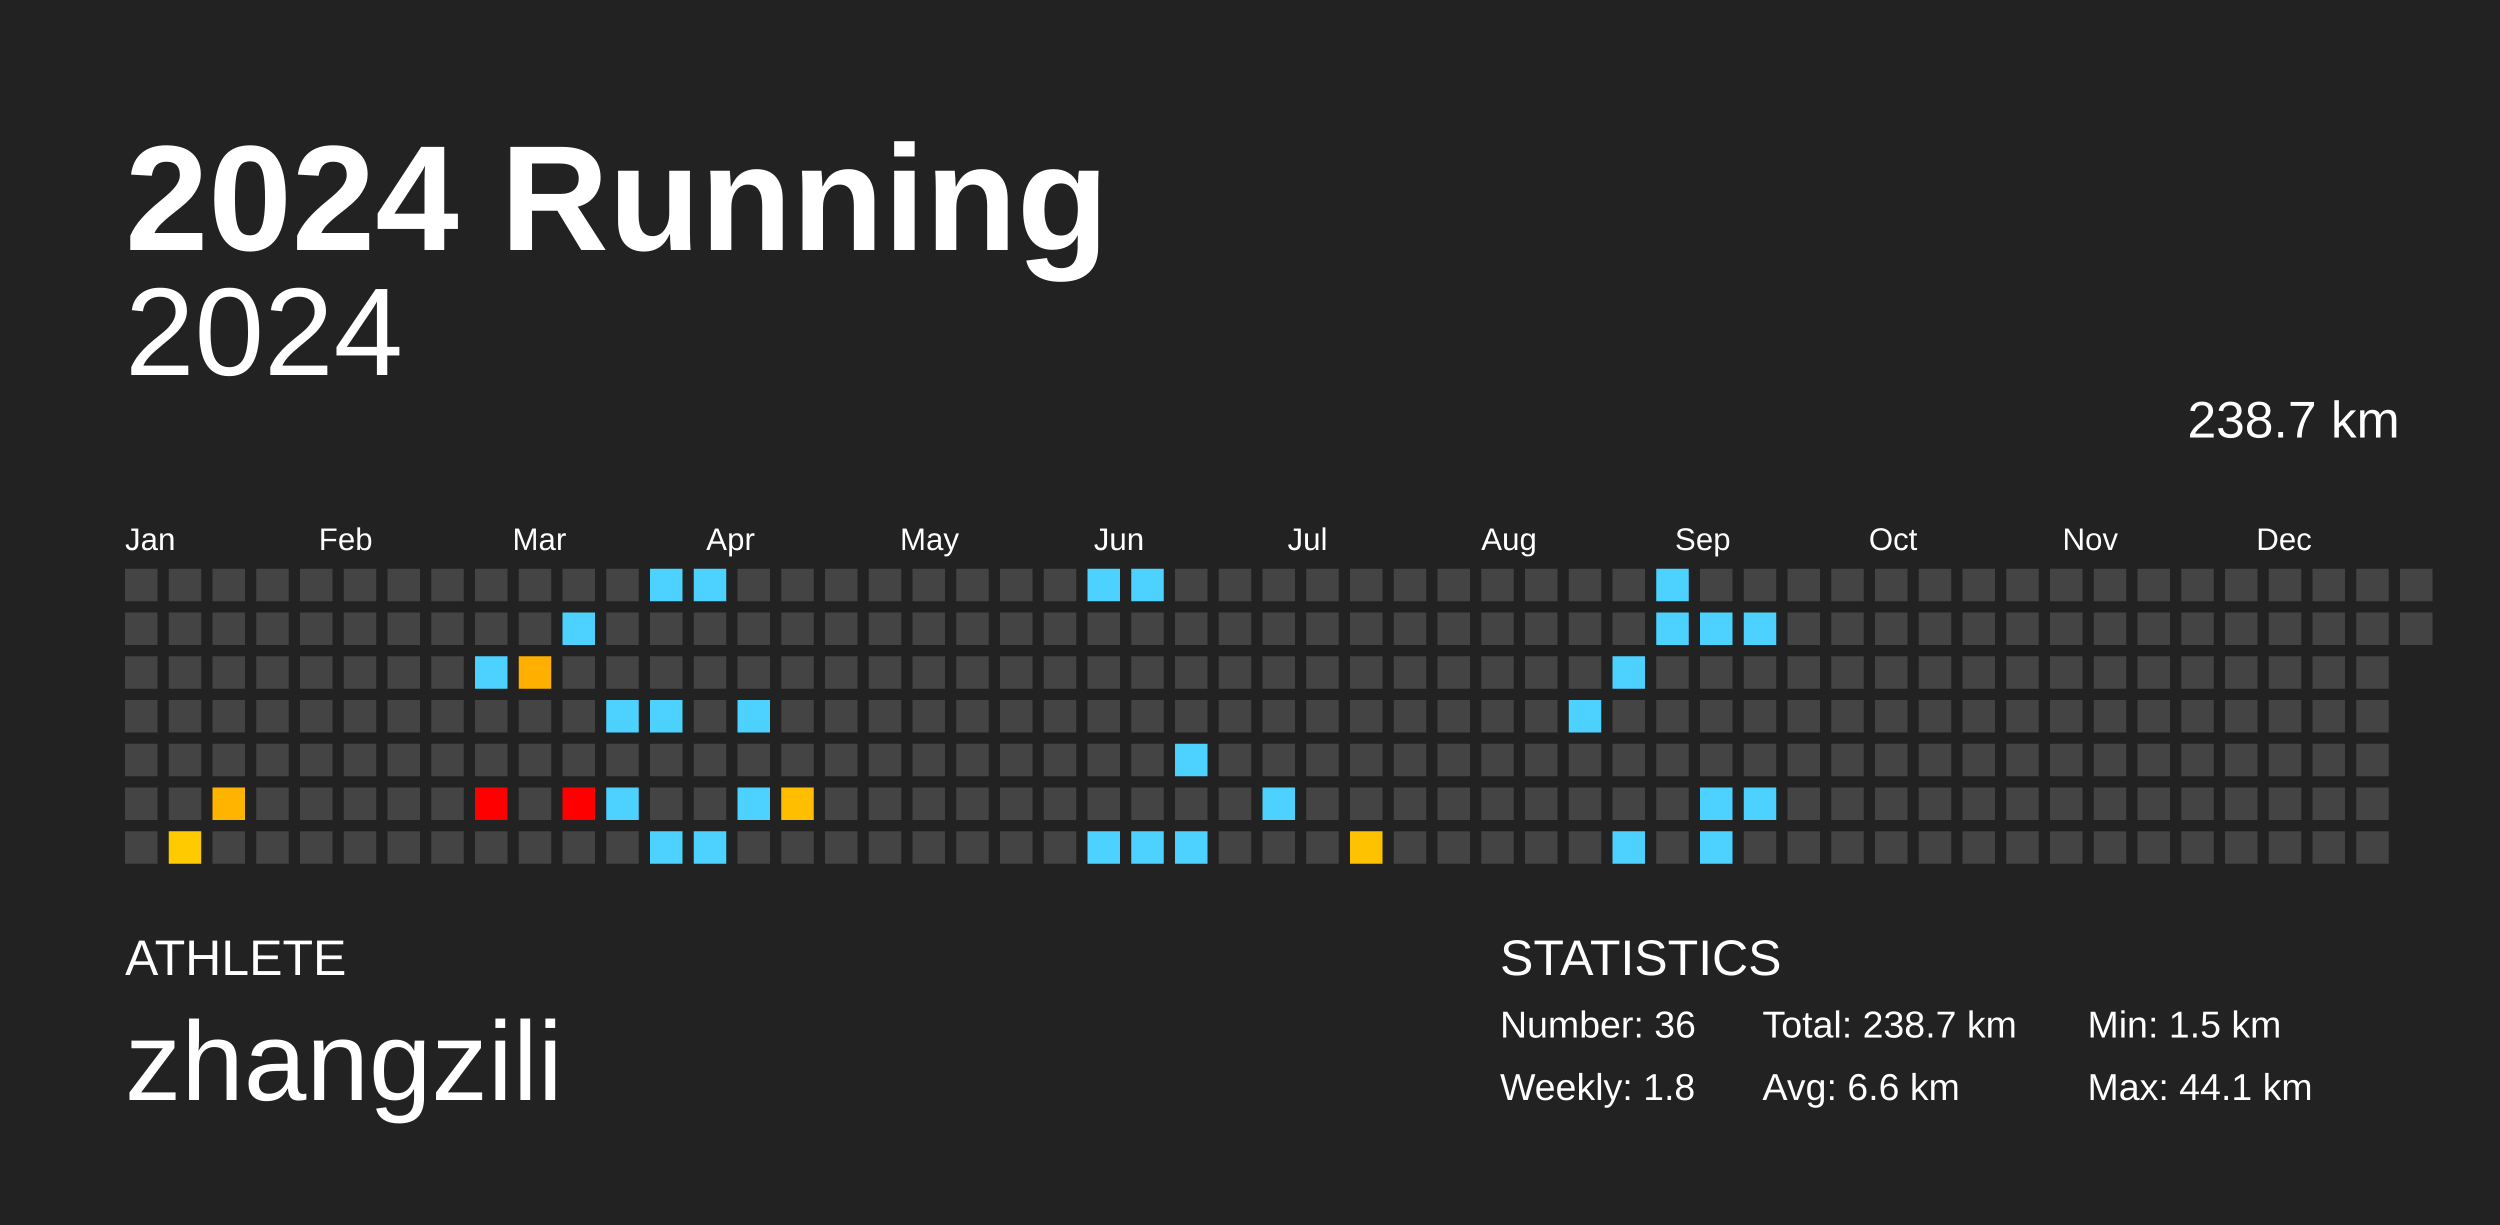
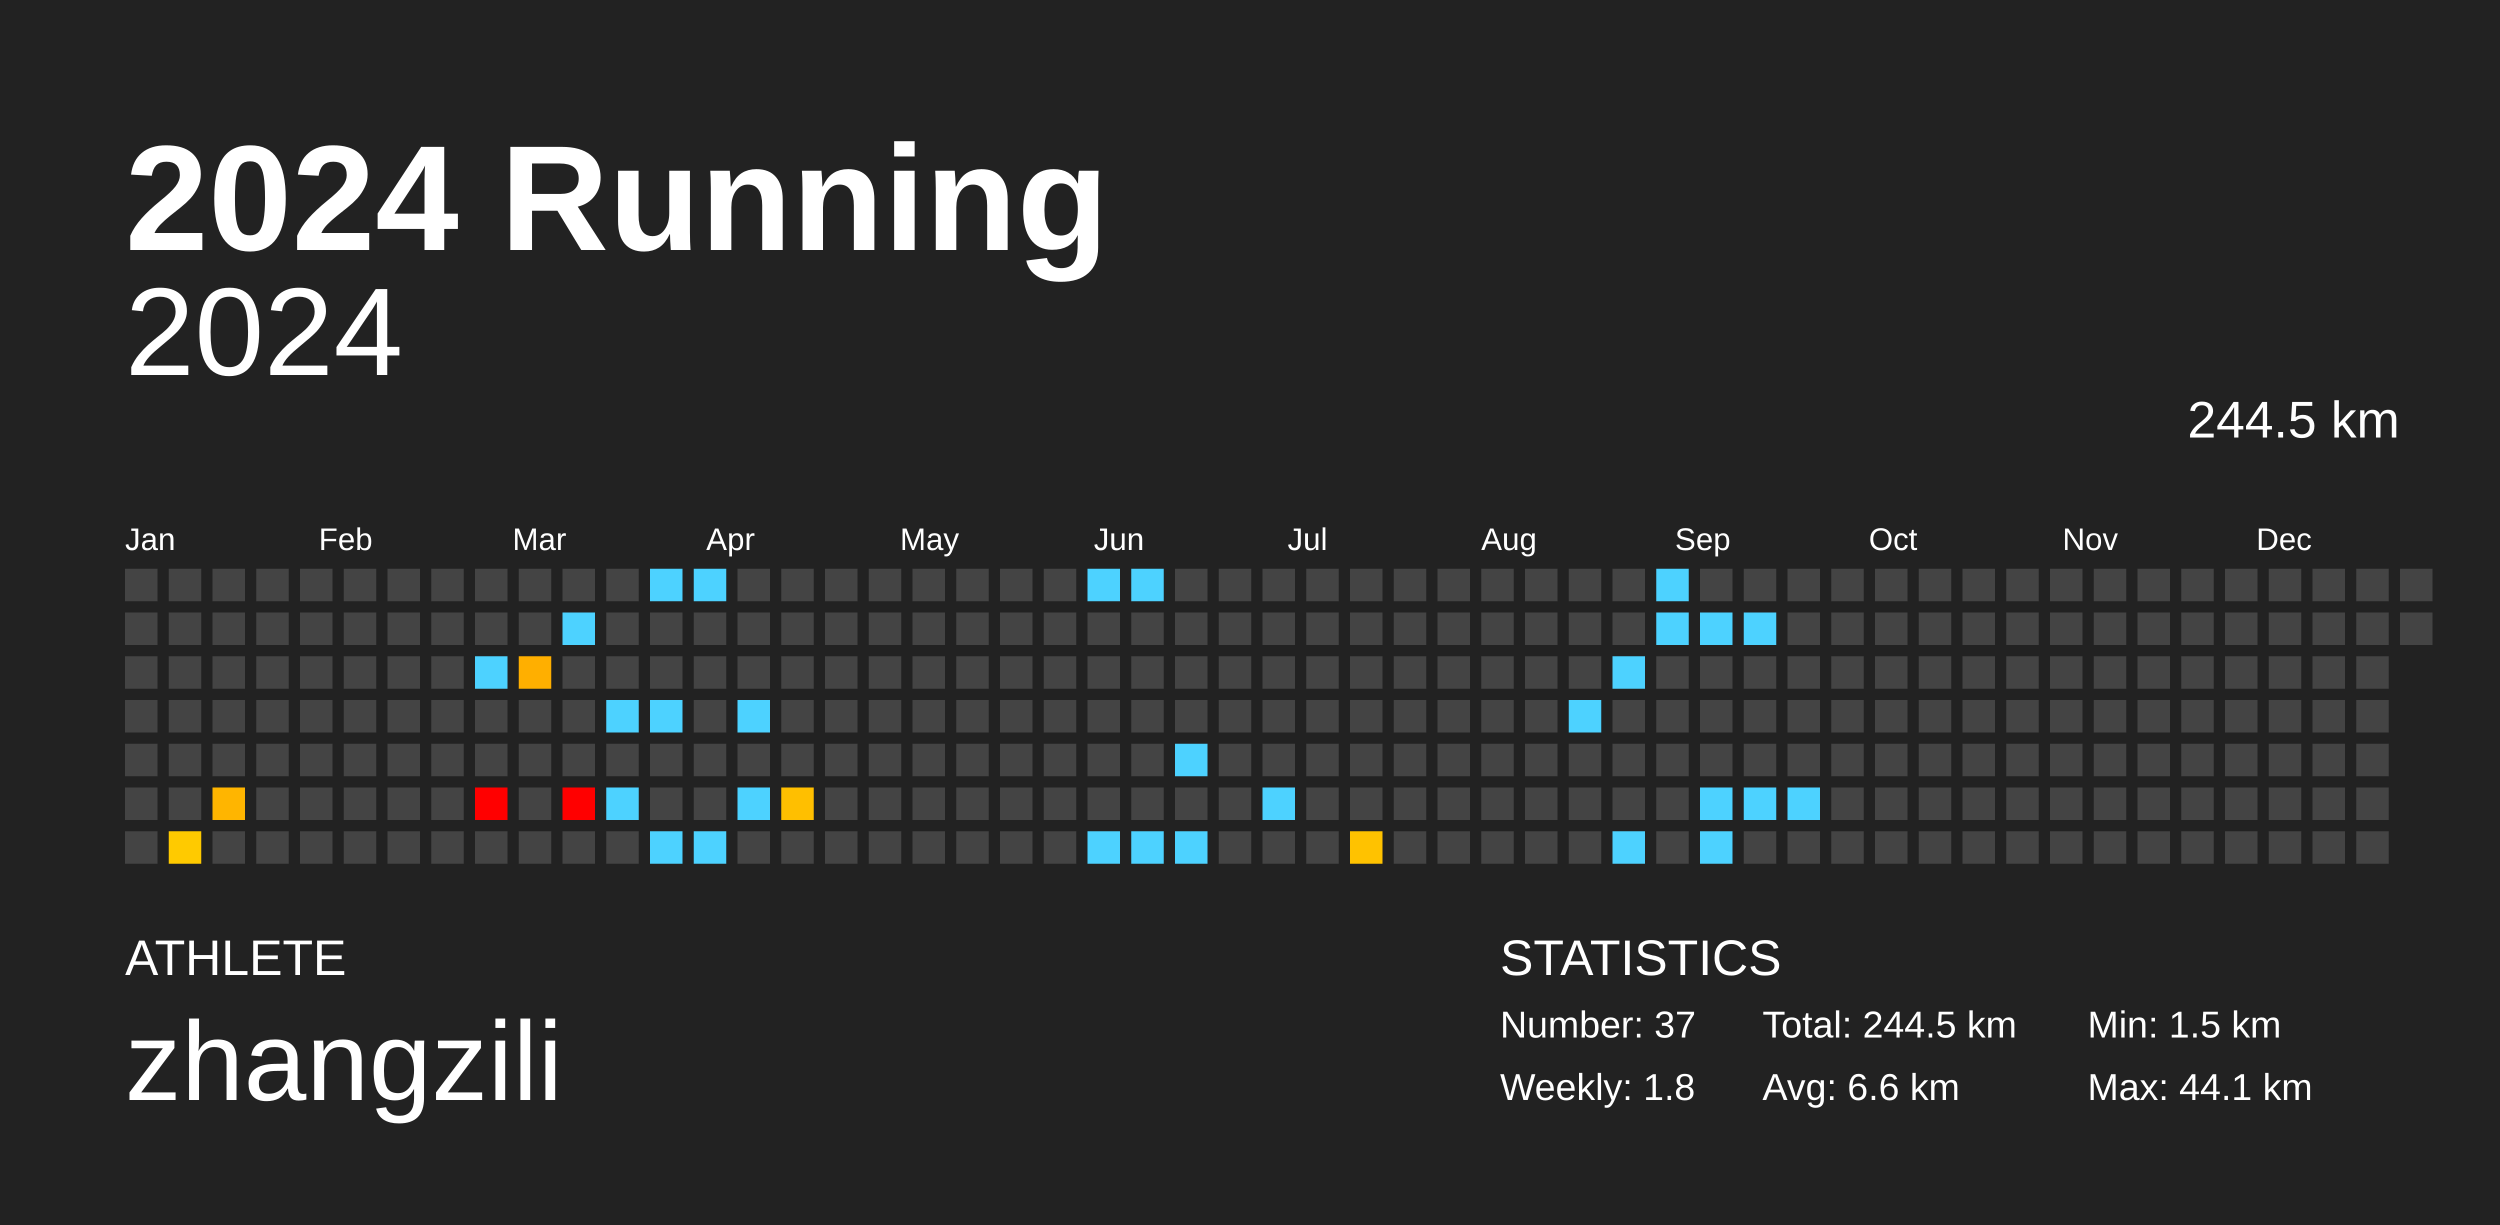
<svg xmlns="http://www.w3.org/2000/svg" baseProfile="full" height="98mm" version="1.1" viewBox="0,0,200,98" width="200mm">
  <defs />
  <rect fill="#222222" height="98" width="200" x="0" y="0" />
  <text fill="#FFFFFF" style="font-size:12px; font-family:Arial; font-weight:bold;" x="10" y="20">2024 Running</text>
  <text fill="#FFFFFF" style="font-size:4px; font-family:Arial" x="10" y="78">ATHLETE</text>
  <text fill="#FFFFFF" style="font-size:9px; font-family:Arial" x="10" y="88">zhangzili</text>
  <text fill="#FFFFFF" style="font-size:4px; font-family:Arial" x="120" y="78">STATISTICS</text>
-   <text fill="#FFFFFF" style="font-size:3px; font-family:Arial" x="120" y="83">Number: 36</text>
+   <text fill="#FFFFFF" style="font-size:3px; font-family:Arial" x="120" y="83">Number: 37</text>
  <text fill="#FFFFFF" style="font-size:3px; font-family:Arial" x="120" y="88">Weekly: 1.8</text>
-   <text fill="#FFFFFF" style="font-size:3px; font-family:Arial" x="141" y="83">Total: 238.7 km</text>
+   <text fill="#FFFFFF" style="font-size:3px; font-family:Arial" x="141" y="83">Total: 244.5 km</text>
  <text fill="#FFFFFF" style="font-size:3px; font-family:Arial" x="141" y="88">Avg: 6.6 km</text>
  <text fill="#FFFFFF" style="font-size:3px; font-family:Arial" x="167" y="83">Min: 1.5 km</text>
  <text fill="#FFFFFF" style="font-size:3px; font-family:Arial" x="167" y="88">Max: 44.1 km</text>
  <text alignment-baseline="hanging" fill="#FFFFFF" style="font-size:10.0px; font-family:Arial;" x="10" y="30">2024</text>
-   <text alignment-baseline="hanging" fill="#FFFFFF" style="font-size:4.125px; font-family:Arial;" x="175" y="35">238.7 km</text>
+   <text alignment-baseline="hanging" fill="#FFFFFF" style="font-size:4.125px; font-family:Arial;" x="175" y="35">244.5 km</text>
  <text fill="#FFFFFF" style="font-size:2.5px; font-family:Arial" x="10.0" y="44">Jan</text>
  <text fill="#FFFFFF" style="font-size:2.5px; font-family:Arial" x="25.5" y="44">Feb</text>
  <text fill="#FFFFFF" style="font-size:2.5px; font-family:Arial" x="41.0" y="44">Mar</text>
  <text fill="#FFFFFF" style="font-size:2.5px; font-family:Arial" x="56.5" y="44">Apr</text>
  <text fill="#FFFFFF" style="font-size:2.5px; font-family:Arial" x="72.0" y="44">May</text>
  <text fill="#FFFFFF" style="font-size:2.5px; font-family:Arial" x="87.5" y="44">Jun</text>
  <text fill="#FFFFFF" style="font-size:2.5px; font-family:Arial" x="103.0" y="44">Jul</text>
  <text fill="#FFFFFF" style="font-size:2.5px; font-family:Arial" x="118.5" y="44">Aug</text>
  <text fill="#FFFFFF" style="font-size:2.5px; font-family:Arial" x="134.0" y="44">Sep</text>
  <text fill="#FFFFFF" style="font-size:2.5px; font-family:Arial" x="149.5" y="44">Oct</text>
  <text fill="#FFFFFF" style="font-size:2.5px; font-family:Arial" x="165.0" y="44">Nov</text>
  <text fill="#FFFFFF" style="font-size:2.5px; font-family:Arial" x="180.5" y="44">Dec</text>
  <rect fill="#444444" height="2.6" width="2.6" x="10.0" y="45.5" />
  <rect fill="#444444" height="2.6" width="2.6" x="10.0" y="49.0" />
  <rect fill="#444444" height="2.6" width="2.6" x="10.0" y="52.5" />
  <rect fill="#444444" height="2.6" width="2.6" x="10.0" y="56.0" />
  <rect fill="#444444" height="2.6" width="2.6" x="10.0" y="59.5" />
  <rect fill="#444444" height="2.6" width="2.6" x="10.0" y="63.0" />
  <rect fill="#444444" height="2.6" width="2.6" x="10.0" y="66.5" />
  <rect fill="#444444" height="2.6" width="2.6" x="13.5" y="45.5" />
  <rect fill="#444444" height="2.6" width="2.6" x="13.5" y="49.0" />
  <rect fill="#444444" height="2.6" width="2.6" x="13.5" y="52.5" />
  <rect fill="#444444" height="2.6" width="2.6" x="13.5" y="56.0" />
  <rect fill="#444444" height="2.6" width="2.6" x="13.5" y="59.5" />
  <rect fill="#444444" height="2.6" width="2.6" x="13.5" y="63.0" />
  <rect fill="#ffca00" height="2.6" width="2.6" x="13.5" y="66.5" />
  <rect fill="#444444" height="2.6" width="2.6" x="17.0" y="45.5" />
  <rect fill="#444444" height="2.6" width="2.6" x="17.0" y="49.0" />
  <rect fill="#444444" height="2.6" width="2.6" x="17.0" y="52.5" />
  <rect fill="#444444" height="2.6" width="2.6" x="17.0" y="56.0" />
  <rect fill="#444444" height="2.6" width="2.6" x="17.0" y="59.5" />
  <rect fill="#ffb500" height="2.6" width="2.6" x="17.0" y="63.0" />
  <rect fill="#444444" height="2.6" width="2.6" x="17.0" y="66.5" />
  <rect fill="#444444" height="2.6" width="2.6" x="20.5" y="45.5" />
  <rect fill="#444444" height="2.6" width="2.6" x="20.5" y="49.0" />
  <rect fill="#444444" height="2.6" width="2.6" x="20.5" y="52.5" />
  <rect fill="#444444" height="2.6" width="2.6" x="20.5" y="56.0" />
  <rect fill="#444444" height="2.6" width="2.6" x="20.5" y="59.5" />
  <rect fill="#444444" height="2.6" width="2.6" x="20.5" y="63.0" />
  <rect fill="#444444" height="2.6" width="2.6" x="20.5" y="66.5" />
  <rect fill="#444444" height="2.6" width="2.6" x="24.0" y="45.5" />
  <rect fill="#444444" height="2.6" width="2.6" x="24.0" y="49.0" />
  <rect fill="#444444" height="2.6" width="2.6" x="24.0" y="52.5" />
  <rect fill="#444444" height="2.6" width="2.6" x="24.0" y="56.0" />
  <rect fill="#444444" height="2.6" width="2.6" x="24.0" y="59.5" />
  <rect fill="#444444" height="2.6" width="2.6" x="24.0" y="63.0" />
  <rect fill="#444444" height="2.6" width="2.6" x="24.0" y="66.5" />
  <rect fill="#444444" height="2.6" width="2.6" x="27.5" y="45.5" />
  <rect fill="#444444" height="2.6" width="2.6" x="27.5" y="49.0" />
  <rect fill="#444444" height="2.6" width="2.6" x="27.5" y="52.5" />
  <rect fill="#444444" height="2.6" width="2.6" x="27.5" y="56.0" />
  <rect fill="#444444" height="2.6" width="2.6" x="27.5" y="59.5" />
  <rect fill="#444444" height="2.6" width="2.6" x="27.5" y="63.0" />
  <rect fill="#444444" height="2.6" width="2.6" x="27.5" y="66.5" />
  <rect fill="#444444" height="2.6" width="2.6" x="31.0" y="45.5" />
  <rect fill="#444444" height="2.6" width="2.6" x="31.0" y="49.0" />
  <rect fill="#444444" height="2.6" width="2.6" x="31.0" y="52.5" />
  <rect fill="#444444" height="2.6" width="2.6" x="31.0" y="56.0" />
  <rect fill="#444444" height="2.6" width="2.6" x="31.0" y="59.5" />
  <rect fill="#444444" height="2.6" width="2.6" x="31.0" y="63.0" />
  <rect fill="#444444" height="2.6" width="2.6" x="31.0" y="66.5" />
  <rect fill="#444444" height="2.6" width="2.6" x="34.5" y="45.5" />
  <rect fill="#444444" height="2.6" width="2.6" x="34.5" y="49.0" />
  <rect fill="#444444" height="2.6" width="2.6" x="34.5" y="52.5" />
  <rect fill="#444444" height="2.6" width="2.6" x="34.5" y="56.0" />
  <rect fill="#444444" height="2.6" width="2.6" x="34.5" y="59.5" />
  <rect fill="#444444" height="2.6" width="2.6" x="34.5" y="63.0" />
  <rect fill="#444444" height="2.6" width="2.6" x="34.5" y="66.5" />
  <rect fill="#444444" height="2.6" width="2.6" x="38.0" y="45.5" />
  <rect fill="#444444" height="2.6" width="2.6" x="38.0" y="49.0" />
  <rect fill="#4dd2ff" height="2.6" width="2.6" x="38.0" y="52.5" />
  <rect fill="#444444" height="2.6" width="2.6" x="38.0" y="56.0" />
  <rect fill="#444444" height="2.6" width="2.6" x="38.0" y="59.5" />
  <rect fill="red" height="2.6" width="2.6" x="38.0" y="63.0" />
  <rect fill="#444444" height="2.6" width="2.6" x="38.0" y="66.5" />
  <rect fill="#444444" height="2.6" width="2.6" x="41.5" y="45.5" />
  <rect fill="#444444" height="2.6" width="2.6" x="41.5" y="49.0" />
  <rect fill="#ffaf00" height="2.6" width="2.6" x="41.5" y="52.5" />
  <rect fill="#444444" height="2.6" width="2.6" x="41.5" y="56.0" />
  <rect fill="#444444" height="2.6" width="2.6" x="41.5" y="59.5" />
  <rect fill="#444444" height="2.6" width="2.6" x="41.5" y="63.0" />
  <rect fill="#444444" height="2.6" width="2.6" x="41.5" y="66.5" />
  <rect fill="#444444" height="2.6" width="2.6" x="45.0" y="45.5" />
  <rect fill="#4dd2ff" height="2.6" width="2.6" x="45.0" y="49.0" />
  <rect fill="#444444" height="2.6" width="2.6" x="45.0" y="52.5" />
  <rect fill="#444444" height="2.6" width="2.6" x="45.0" y="56.0" />
  <rect fill="#444444" height="2.6" width="2.6" x="45.0" y="59.5" />
  <rect fill="red" height="2.6" width="2.6" x="45.0" y="63.0" />
  <rect fill="#444444" height="2.6" width="2.6" x="45.0" y="66.5" />
  <rect fill="#444444" height="2.6" width="2.6" x="48.5" y="45.5" />
  <rect fill="#444444" height="2.6" width="2.6" x="48.5" y="49.0" />
  <rect fill="#444444" height="2.6" width="2.6" x="48.5" y="52.5" />
  <rect fill="#4dd2ff" height="2.6" width="2.6" x="48.5" y="56.0" />
  <rect fill="#444444" height="2.6" width="2.6" x="48.5" y="59.5" />
  <rect fill="#4dd2ff" height="2.6" width="2.6" x="48.5" y="63.0" />
  <rect fill="#444444" height="2.6" width="2.6" x="48.5" y="66.5" />
  <rect fill="#4dd2ff" height="2.6" width="2.6" x="52.0" y="45.5" />
  <rect fill="#444444" height="2.6" width="2.6" x="52.0" y="49.0" />
  <rect fill="#444444" height="2.6" width="2.6" x="52.0" y="52.5" />
  <rect fill="#4dd2ff" height="2.6" width="2.6" x="52.0" y="56.0" />
  <rect fill="#444444" height="2.6" width="2.6" x="52.0" y="59.5" />
  <rect fill="#444444" height="2.6" width="2.6" x="52.0" y="63.0" />
  <rect fill="#4dd2ff" height="2.6" width="2.6" x="52.0" y="66.5" />
  <rect fill="#4dd2ff" height="2.6" width="2.6" x="55.5" y="45.5" />
  <rect fill="#444444" height="2.6" width="2.6" x="55.5" y="49.0" />
  <rect fill="#444444" height="2.6" width="2.6" x="55.5" y="52.5" />
  <rect fill="#444444" height="2.6" width="2.6" x="55.5" y="56.0" />
  <rect fill="#444444" height="2.6" width="2.6" x="55.5" y="59.5" />
  <rect fill="#444444" height="2.6" width="2.6" x="55.5" y="63.0" />
  <rect fill="#4dd2ff" height="2.6" width="2.6" x="55.5" y="66.5" />
  <rect fill="#444444" height="2.6" width="2.6" x="59.0" y="45.5" />
  <rect fill="#444444" height="2.6" width="2.6" x="59.0" y="49.0" />
  <rect fill="#444444" height="2.6" width="2.6" x="59.0" y="52.5" />
  <rect fill="#4dd2ff" height="2.6" width="2.6" x="59.0" y="56.0" />
  <rect fill="#444444" height="2.6" width="2.6" x="59.0" y="59.5" />
  <rect fill="#4dd2ff" height="2.6" width="2.6" x="59.0" y="63.0" />
  <rect fill="#444444" height="2.6" width="2.6" x="59.0" y="66.5" />
  <rect fill="#444444" height="2.6" width="2.6" x="62.5" y="45.5" />
  <rect fill="#444444" height="2.6" width="2.6" x="62.5" y="49.0" />
  <rect fill="#444444" height="2.6" width="2.6" x="62.5" y="52.5" />
  <rect fill="#444444" height="2.6" width="2.6" x="62.5" y="56.0" />
  <rect fill="#444444" height="2.6" width="2.6" x="62.5" y="59.5" />
  <rect fill="#ffbf00" height="2.6" width="2.6" x="62.5" y="63.0" />
  <rect fill="#444444" height="2.6" width="2.6" x="62.5" y="66.5" />
  <rect fill="#444444" height="2.6" width="2.6" x="66.0" y="45.5" />
  <rect fill="#444444" height="2.6" width="2.6" x="66.0" y="49.0" />
  <rect fill="#444444" height="2.6" width="2.6" x="66.0" y="52.5" />
  <rect fill="#444444" height="2.6" width="2.6" x="66.0" y="56.0" />
  <rect fill="#444444" height="2.6" width="2.6" x="66.0" y="59.5" />
  <rect fill="#444444" height="2.6" width="2.6" x="66.0" y="63.0" />
  <rect fill="#444444" height="2.6" width="2.6" x="66.0" y="66.5" />
  <rect fill="#444444" height="2.6" width="2.6" x="69.5" y="45.5" />
  <rect fill="#444444" height="2.6" width="2.6" x="69.5" y="49.0" />
  <rect fill="#444444" height="2.6" width="2.6" x="69.5" y="52.5" />
  <rect fill="#444444" height="2.6" width="2.6" x="69.5" y="56.0" />
  <rect fill="#444444" height="2.6" width="2.6" x="69.5" y="59.5" />
  <rect fill="#444444" height="2.6" width="2.6" x="69.5" y="63.0" />
  <rect fill="#444444" height="2.6" width="2.6" x="69.5" y="66.5" />
  <rect fill="#444444" height="2.6" width="2.6" x="73.0" y="45.5" />
  <rect fill="#444444" height="2.6" width="2.6" x="73.0" y="49.0" />
  <rect fill="#444444" height="2.6" width="2.6" x="73.0" y="52.5" />
  <rect fill="#444444" height="2.6" width="2.6" x="73.0" y="56.0" />
  <rect fill="#444444" height="2.6" width="2.6" x="73.0" y="59.5" />
  <rect fill="#444444" height="2.6" width="2.6" x="73.0" y="63.0" />
  <rect fill="#444444" height="2.6" width="2.6" x="73.0" y="66.5" />
  <rect fill="#444444" height="2.6" width="2.6" x="76.5" y="45.5" />
  <rect fill="#444444" height="2.6" width="2.6" x="76.5" y="49.0" />
  <rect fill="#444444" height="2.6" width="2.6" x="76.5" y="52.5" />
  <rect fill="#444444" height="2.6" width="2.6" x="76.5" y="56.0" />
  <rect fill="#444444" height="2.6" width="2.6" x="76.5" y="59.5" />
  <rect fill="#444444" height="2.6" width="2.6" x="76.5" y="63.0" />
  <rect fill="#444444" height="2.6" width="2.6" x="76.5" y="66.5" />
  <rect fill="#444444" height="2.6" width="2.6" x="80.0" y="45.5" />
  <rect fill="#444444" height="2.6" width="2.6" x="80.0" y="49.0" />
  <rect fill="#444444" height="2.6" width="2.6" x="80.0" y="52.5" />
  <rect fill="#444444" height="2.6" width="2.6" x="80.0" y="56.0" />
  <rect fill="#444444" height="2.6" width="2.6" x="80.0" y="59.5" />
  <rect fill="#444444" height="2.6" width="2.6" x="80.0" y="63.0" />
  <rect fill="#444444" height="2.6" width="2.6" x="80.0" y="66.5" />
  <rect fill="#444444" height="2.6" width="2.6" x="83.5" y="45.5" />
  <rect fill="#444444" height="2.6" width="2.6" x="83.5" y="49.0" />
  <rect fill="#444444" height="2.6" width="2.6" x="83.5" y="52.5" />
  <rect fill="#444444" height="2.6" width="2.6" x="83.5" y="56.0" />
  <rect fill="#444444" height="2.6" width="2.6" x="83.5" y="59.5" />
  <rect fill="#444444" height="2.6" width="2.6" x="83.5" y="63.0" />
  <rect fill="#444444" height="2.6" width="2.6" x="83.5" y="66.5" />
  <rect fill="#4dd2ff" height="2.6" width="2.6" x="87.0" y="45.5" />
  <rect fill="#444444" height="2.6" width="2.6" x="87.0" y="49.0" />
  <rect fill="#444444" height="2.6" width="2.6" x="87.0" y="52.5" />
  <rect fill="#444444" height="2.6" width="2.6" x="87.0" y="56.0" />
  <rect fill="#444444" height="2.6" width="2.6" x="87.0" y="59.5" />
  <rect fill="#444444" height="2.6" width="2.6" x="87.0" y="63.0" />
  <rect fill="#4dd2ff" height="2.6" width="2.6" x="87.0" y="66.5" />
  <rect fill="#4dd2ff" height="2.6" width="2.6" x="90.5" y="45.5" />
  <rect fill="#444444" height="2.6" width="2.6" x="90.5" y="49.0" />
  <rect fill="#444444" height="2.6" width="2.6" x="90.5" y="52.5" />
  <rect fill="#444444" height="2.6" width="2.6" x="90.5" y="56.0" />
  <rect fill="#444444" height="2.6" width="2.6" x="90.5" y="59.5" />
  <rect fill="#444444" height="2.6" width="2.6" x="90.5" y="63.0" />
  <rect fill="#4dd2ff" height="2.6" width="2.6" x="90.5" y="66.5" />
  <rect fill="#444444" height="2.6" width="2.6" x="94.0" y="45.5" />
  <rect fill="#444444" height="2.6" width="2.6" x="94.0" y="49.0" />
  <rect fill="#444444" height="2.6" width="2.6" x="94.0" y="52.5" />
  <rect fill="#444444" height="2.6" width="2.6" x="94.0" y="56.0" />
  <rect fill="#4dd2ff" height="2.6" width="2.6" x="94.0" y="59.5" />
  <rect fill="#444444" height="2.6" width="2.6" x="94.0" y="63.0" />
  <rect fill="#4dd2ff" height="2.6" width="2.6" x="94.0" y="66.5" />
  <rect fill="#444444" height="2.6" width="2.6" x="97.5" y="45.5" />
  <rect fill="#444444" height="2.6" width="2.6" x="97.5" y="49.0" />
  <rect fill="#444444" height="2.6" width="2.6" x="97.5" y="52.5" />
  <rect fill="#444444" height="2.6" width="2.6" x="97.5" y="56.0" />
  <rect fill="#444444" height="2.6" width="2.6" x="97.5" y="59.5" />
  <rect fill="#444444" height="2.6" width="2.6" x="97.5" y="63.0" />
  <rect fill="#444444" height="2.6" width="2.6" x="97.5" y="66.5" />
  <rect fill="#444444" height="2.6" width="2.6" x="101.0" y="45.5" />
  <rect fill="#444444" height="2.6" width="2.6" x="101.0" y="49.0" />
  <rect fill="#444444" height="2.6" width="2.6" x="101.0" y="52.5" />
  <rect fill="#444444" height="2.6" width="2.6" x="101.0" y="56.0" />
  <rect fill="#444444" height="2.6" width="2.6" x="101.0" y="59.5" />
  <rect fill="#4dd2ff" height="2.6" width="2.6" x="101.0" y="63.0" />
  <rect fill="#444444" height="2.6" width="2.6" x="101.0" y="66.5" />
  <rect fill="#444444" height="2.6" width="2.6" x="104.5" y="45.5" />
  <rect fill="#444444" height="2.6" width="2.6" x="104.5" y="49.0" />
  <rect fill="#444444" height="2.6" width="2.6" x="104.5" y="52.5" />
  <rect fill="#444444" height="2.6" width="2.6" x="104.5" y="56.0" />
  <rect fill="#444444" height="2.6" width="2.6" x="104.5" y="59.5" />
  <rect fill="#444444" height="2.6" width="2.6" x="104.5" y="63.0" />
  <rect fill="#444444" height="2.6" width="2.6" x="104.5" y="66.5" />
  <rect fill="#444444" height="2.6" width="2.6" x="108.0" y="45.5" />
  <rect fill="#444444" height="2.6" width="2.6" x="108.0" y="49.0" />
  <rect fill="#444444" height="2.6" width="2.6" x="108.0" y="52.5" />
  <rect fill="#444444" height="2.6" width="2.6" x="108.0" y="56.0" />
  <rect fill="#444444" height="2.6" width="2.6" x="108.0" y="59.5" />
  <rect fill="#444444" height="2.6" width="2.6" x="108.0" y="63.0" />
  <rect fill="#ffc200" height="2.6" width="2.6" x="108.0" y="66.5" />
  <rect fill="#444444" height="2.6" width="2.6" x="111.5" y="45.5" />
  <rect fill="#444444" height="2.6" width="2.6" x="111.5" y="49.0" />
  <rect fill="#444444" height="2.6" width="2.6" x="111.5" y="52.5" />
  <rect fill="#444444" height="2.6" width="2.6" x="111.5" y="56.0" />
  <rect fill="#444444" height="2.6" width="2.6" x="111.5" y="59.5" />
  <rect fill="#444444" height="2.6" width="2.6" x="111.5" y="63.0" />
  <rect fill="#444444" height="2.6" width="2.6" x="111.5" y="66.5" />
  <rect fill="#444444" height="2.6" width="2.6" x="115.0" y="45.5" />
  <rect fill="#444444" height="2.6" width="2.6" x="115.0" y="49.0" />
  <rect fill="#444444" height="2.6" width="2.6" x="115.0" y="52.5" />
  <rect fill="#444444" height="2.6" width="2.6" x="115.0" y="56.0" />
  <rect fill="#444444" height="2.6" width="2.6" x="115.0" y="59.5" />
  <rect fill="#444444" height="2.6" width="2.6" x="115.0" y="63.0" />
  <rect fill="#444444" height="2.6" width="2.6" x="115.0" y="66.5" />
  <rect fill="#444444" height="2.6" width="2.6" x="118.5" y="45.5" />
  <rect fill="#444444" height="2.6" width="2.6" x="118.5" y="49.0" />
  <rect fill="#444444" height="2.6" width="2.6" x="118.5" y="52.5" />
  <rect fill="#444444" height="2.6" width="2.6" x="118.5" y="56.0" />
  <rect fill="#444444" height="2.6" width="2.6" x="118.5" y="59.5" />
  <rect fill="#444444" height="2.6" width="2.6" x="118.5" y="63.0" />
  <rect fill="#444444" height="2.6" width="2.6" x="118.5" y="66.5" />
  <rect fill="#444444" height="2.6" width="2.6" x="122.0" y="45.5" />
  <rect fill="#444444" height="2.6" width="2.6" x="122.0" y="49.0" />
  <rect fill="#444444" height="2.6" width="2.6" x="122.0" y="52.5" />
  <rect fill="#444444" height="2.6" width="2.6" x="122.0" y="56.0" />
  <rect fill="#444444" height="2.6" width="2.6" x="122.0" y="59.5" />
  <rect fill="#444444" height="2.6" width="2.6" x="122.0" y="63.0" />
  <rect fill="#444444" height="2.6" width="2.6" x="122.0" y="66.5" />
  <rect fill="#444444" height="2.6" width="2.6" x="125.5" y="45.5" />
  <rect fill="#444444" height="2.6" width="2.6" x="125.5" y="49.0" />
  <rect fill="#444444" height="2.6" width="2.6" x="125.5" y="52.5" />
  <rect fill="#4dd2ff" height="2.6" width="2.6" x="125.5" y="56.0" />
  <rect fill="#444444" height="2.6" width="2.6" x="125.5" y="59.5" />
  <rect fill="#444444" height="2.6" width="2.6" x="125.5" y="63.0" />
  <rect fill="#444444" height="2.6" width="2.6" x="125.5" y="66.5" />
  <rect fill="#444444" height="2.6" width="2.6" x="129.0" y="45.5" />
  <rect fill="#444444" height="2.6" width="2.6" x="129.0" y="49.0" />
  <rect fill="#4dd2ff" height="2.6" width="2.6" x="129.0" y="52.5" />
  <rect fill="#444444" height="2.6" width="2.6" x="129.0" y="56.0" />
  <rect fill="#444444" height="2.6" width="2.6" x="129.0" y="59.5" />
  <rect fill="#444444" height="2.6" width="2.6" x="129.0" y="63.0" />
  <rect fill="#4dd2ff" height="2.6" width="2.6" x="129.0" y="66.5" />
  <rect fill="#4dd2ff" height="2.6" width="2.6" x="132.5" y="45.5" />
  <rect fill="#4dd2ff" height="2.6" width="2.6" x="132.5" y="49.0" />
  <rect fill="#444444" height="2.6" width="2.6" x="132.5" y="52.5" />
  <rect fill="#444444" height="2.6" width="2.6" x="132.5" y="56.0" />
  <rect fill="#444444" height="2.6" width="2.6" x="132.5" y="59.5" />
  <rect fill="#444444" height="2.6" width="2.6" x="132.5" y="63.0" />
  <rect fill="#444444" height="2.6" width="2.6" x="132.5" y="66.5" />
  <rect fill="#444444" height="2.6" width="2.6" x="136.0" y="45.5" />
  <rect fill="#4dd2ff" height="2.6" width="2.6" x="136.0" y="49.0" />
  <rect fill="#444444" height="2.6" width="2.6" x="136.0" y="52.5" />
  <rect fill="#444444" height="2.6" width="2.6" x="136.0" y="56.0" />
  <rect fill="#444444" height="2.6" width="2.6" x="136.0" y="59.5" />
  <rect fill="#4dd2ff" height="2.6" width="2.6" x="136.0" y="63.0" />
  <rect fill="#4dd2ff" height="2.6" width="2.6" x="136.0" y="66.5" />
  <rect fill="#444444" height="2.6" width="2.6" x="139.5" y="45.5" />
  <rect fill="#4dd2ff" height="2.6" width="2.6" x="139.5" y="49.0" />
  <rect fill="#444444" height="2.6" width="2.6" x="139.5" y="52.5" />
  <rect fill="#444444" height="2.6" width="2.6" x="139.5" y="56.0" />
  <rect fill="#444444" height="2.6" width="2.6" x="139.5" y="59.5" />
  <rect fill="#4dd2ff" height="2.6" width="2.6" x="139.5" y="63.0" />
  <rect fill="#444444" height="2.6" width="2.6" x="139.5" y="66.5" />
  <rect fill="#444444" height="2.6" width="2.6" x="143.0" y="45.5" />
  <rect fill="#444444" height="2.6" width="2.6" x="143.0" y="49.0" />
  <rect fill="#444444" height="2.6" width="2.6" x="143.0" y="52.5" />
  <rect fill="#444444" height="2.6" width="2.6" x="143.0" y="56.0" />
  <rect fill="#444444" height="2.6" width="2.6" x="143.0" y="59.5" />
-   <rect fill="#444444" height="2.6" width="2.6" x="143.0" y="63.0" />
+   <rect fill="#4dd2ff" height="2.6" width="2.6" x="143.0" y="63.0" />
  <rect fill="#444444" height="2.6" width="2.6" x="143.0" y="66.5" />
  <rect fill="#444444" height="2.6" width="2.6" x="146.5" y="45.5" />
  <rect fill="#444444" height="2.6" width="2.6" x="146.5" y="49.0" />
  <rect fill="#444444" height="2.6" width="2.6" x="146.5" y="52.5" />
  <rect fill="#444444" height="2.6" width="2.6" x="146.5" y="56.0" />
  <rect fill="#444444" height="2.6" width="2.6" x="146.5" y="59.5" />
  <rect fill="#444444" height="2.6" width="2.6" x="146.5" y="63.0" />
  <rect fill="#444444" height="2.6" width="2.6" x="146.5" y="66.5" />
  <rect fill="#444444" height="2.6" width="2.6" x="150.0" y="45.5" />
  <rect fill="#444444" height="2.6" width="2.6" x="150.0" y="49.0" />
  <rect fill="#444444" height="2.6" width="2.6" x="150.0" y="52.5" />
  <rect fill="#444444" height="2.6" width="2.6" x="150.0" y="56.0" />
  <rect fill="#444444" height="2.6" width="2.6" x="150.0" y="59.5" />
  <rect fill="#444444" height="2.6" width="2.6" x="150.0" y="63.0" />
  <rect fill="#444444" height="2.6" width="2.6" x="150.0" y="66.5" />
  <rect fill="#444444" height="2.6" width="2.6" x="153.5" y="45.5" />
  <rect fill="#444444" height="2.6" width="2.6" x="153.5" y="49.0" />
  <rect fill="#444444" height="2.6" width="2.6" x="153.5" y="52.5" />
  <rect fill="#444444" height="2.6" width="2.6" x="153.5" y="56.0" />
  <rect fill="#444444" height="2.6" width="2.6" x="153.5" y="59.5" />
  <rect fill="#444444" height="2.6" width="2.6" x="153.5" y="63.0" />
  <rect fill="#444444" height="2.6" width="2.6" x="153.5" y="66.5" />
  <rect fill="#444444" height="2.6" width="2.6" x="157.0" y="45.5" />
  <rect fill="#444444" height="2.6" width="2.6" x="157.0" y="49.0" />
  <rect fill="#444444" height="2.6" width="2.6" x="157.0" y="52.5" />
  <rect fill="#444444" height="2.6" width="2.6" x="157.0" y="56.0" />
  <rect fill="#444444" height="2.6" width="2.6" x="157.0" y="59.5" />
  <rect fill="#444444" height="2.6" width="2.6" x="157.0" y="63.0" />
  <rect fill="#444444" height="2.6" width="2.6" x="157.0" y="66.5" />
  <rect fill="#444444" height="2.6" width="2.6" x="160.5" y="45.5" />
  <rect fill="#444444" height="2.6" width="2.6" x="160.5" y="49.0" />
  <rect fill="#444444" height="2.6" width="2.6" x="160.5" y="52.5" />
  <rect fill="#444444" height="2.6" width="2.6" x="160.5" y="56.0" />
  <rect fill="#444444" height="2.6" width="2.6" x="160.5" y="59.5" />
  <rect fill="#444444" height="2.6" width="2.6" x="160.5" y="63.0" />
  <rect fill="#444444" height="2.6" width="2.6" x="160.5" y="66.5" />
  <rect fill="#444444" height="2.6" width="2.6" x="164.0" y="45.5" />
  <rect fill="#444444" height="2.6" width="2.6" x="164.0" y="49.0" />
  <rect fill="#444444" height="2.6" width="2.6" x="164.0" y="52.5" />
  <rect fill="#444444" height="2.6" width="2.6" x="164.0" y="56.0" />
  <rect fill="#444444" height="2.6" width="2.6" x="164.0" y="59.5" />
  <rect fill="#444444" height="2.6" width="2.6" x="164.0" y="63.0" />
  <rect fill="#444444" height="2.6" width="2.6" x="164.0" y="66.5" />
  <rect fill="#444444" height="2.6" width="2.6" x="167.5" y="45.5" />
  <rect fill="#444444" height="2.6" width="2.6" x="167.5" y="49.0" />
  <rect fill="#444444" height="2.6" width="2.6" x="167.5" y="52.5" />
  <rect fill="#444444" height="2.6" width="2.6" x="167.5" y="56.0" />
  <rect fill="#444444" height="2.6" width="2.6" x="167.5" y="59.5" />
  <rect fill="#444444" height="2.6" width="2.6" x="167.5" y="63.0" />
  <rect fill="#444444" height="2.6" width="2.6" x="167.5" y="66.5" />
  <rect fill="#444444" height="2.6" width="2.6" x="171.0" y="45.5" />
  <rect fill="#444444" height="2.6" width="2.6" x="171.0" y="49.0" />
  <rect fill="#444444" height="2.6" width="2.6" x="171.0" y="52.5" />
  <rect fill="#444444" height="2.6" width="2.6" x="171.0" y="56.0" />
  <rect fill="#444444" height="2.6" width="2.6" x="171.0" y="59.5" />
  <rect fill="#444444" height="2.6" width="2.6" x="171.0" y="63.0" />
  <rect fill="#444444" height="2.6" width="2.6" x="171.0" y="66.5" />
  <rect fill="#444444" height="2.6" width="2.6" x="174.5" y="45.5" />
  <rect fill="#444444" height="2.6" width="2.6" x="174.5" y="49.0" />
  <rect fill="#444444" height="2.6" width="2.6" x="174.5" y="52.5" />
  <rect fill="#444444" height="2.6" width="2.6" x="174.5" y="56.0" />
  <rect fill="#444444" height="2.6" width="2.6" x="174.5" y="59.5" />
  <rect fill="#444444" height="2.6" width="2.6" x="174.5" y="63.0" />
  <rect fill="#444444" height="2.6" width="2.6" x="174.5" y="66.5" />
  <rect fill="#444444" height="2.6" width="2.6" x="178.0" y="45.5" />
  <rect fill="#444444" height="2.6" width="2.6" x="178.0" y="49.0" />
  <rect fill="#444444" height="2.6" width="2.6" x="178.0" y="52.5" />
  <rect fill="#444444" height="2.6" width="2.6" x="178.0" y="56.0" />
  <rect fill="#444444" height="2.6" width="2.6" x="178.0" y="59.5" />
  <rect fill="#444444" height="2.6" width="2.6" x="178.0" y="63.0" />
  <rect fill="#444444" height="2.6" width="2.6" x="178.0" y="66.5" />
  <rect fill="#444444" height="2.6" width="2.6" x="181.5" y="45.5" />
  <rect fill="#444444" height="2.6" width="2.6" x="181.5" y="49.0" />
  <rect fill="#444444" height="2.6" width="2.6" x="181.5" y="52.5" />
  <rect fill="#444444" height="2.6" width="2.6" x="181.5" y="56.0" />
  <rect fill="#444444" height="2.6" width="2.6" x="181.5" y="59.5" />
  <rect fill="#444444" height="2.6" width="2.6" x="181.5" y="63.0" />
  <rect fill="#444444" height="2.6" width="2.6" x="181.5" y="66.5" />
  <rect fill="#444444" height="2.6" width="2.6" x="185.0" y="45.5" />
  <rect fill="#444444" height="2.6" width="2.6" x="185.0" y="49.0" />
  <rect fill="#444444" height="2.6" width="2.6" x="185.0" y="52.5" />
  <rect fill="#444444" height="2.6" width="2.6" x="185.0" y="56.0" />
  <rect fill="#444444" height="2.6" width="2.6" x="185.0" y="59.5" />
  <rect fill="#444444" height="2.6" width="2.6" x="185.0" y="63.0" />
  <rect fill="#444444" height="2.6" width="2.6" x="185.0" y="66.5" />
  <rect fill="#444444" height="2.6" width="2.6" x="188.5" y="45.5" />
  <rect fill="#444444" height="2.6" width="2.6" x="188.5" y="49.0" />
  <rect fill="#444444" height="2.6" width="2.6" x="188.5" y="52.5" />
  <rect fill="#444444" height="2.6" width="2.6" x="188.5" y="56.0" />
  <rect fill="#444444" height="2.6" width="2.6" x="188.5" y="59.5" />
  <rect fill="#444444" height="2.6" width="2.6" x="188.5" y="63.0" />
  <rect fill="#444444" height="2.6" width="2.6" x="188.5" y="66.5" />
  <rect fill="#444444" height="2.6" width="2.6" x="192.0" y="45.5" />
  <rect fill="#444444" height="2.6" width="2.6" x="192.0" y="49.0" />
</svg>
